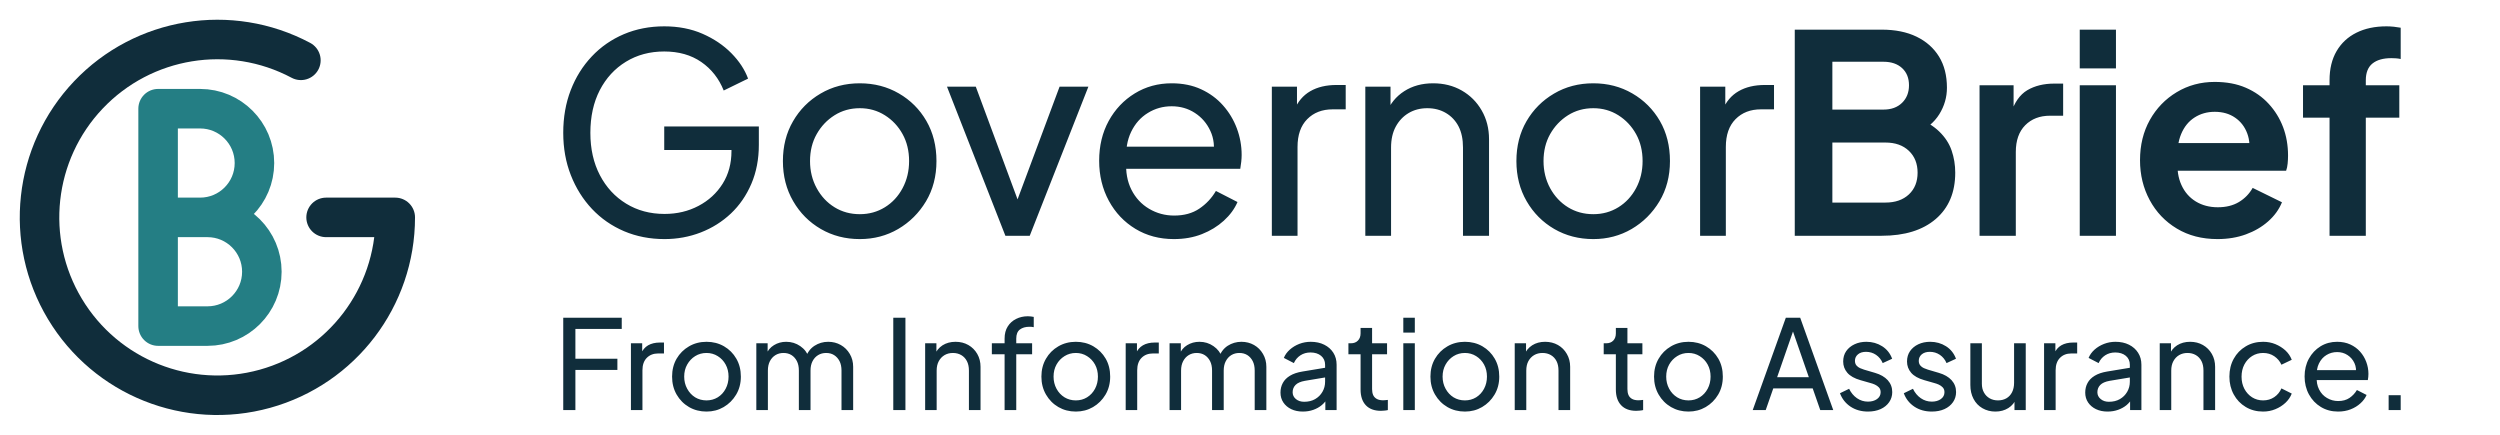
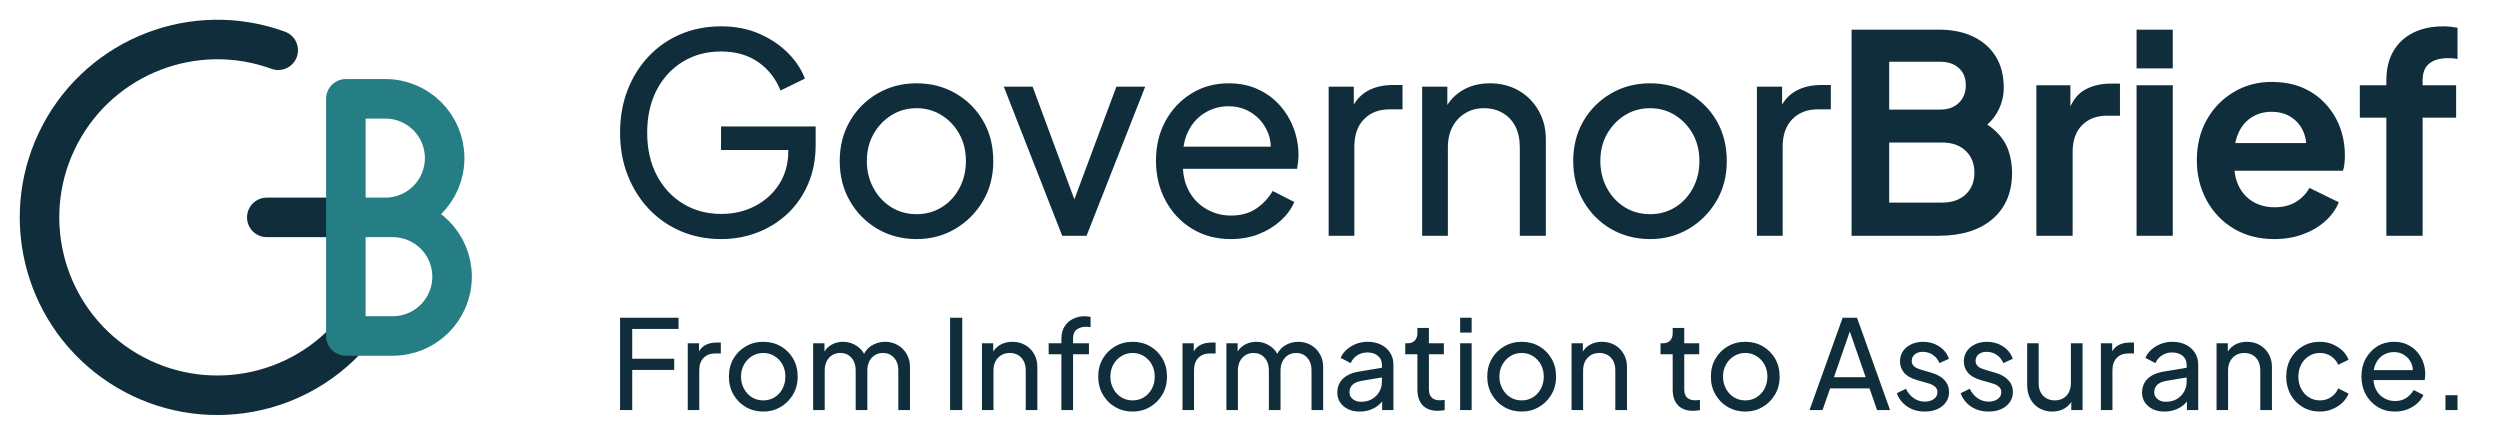
<svg xmlns="http://www.w3.org/2000/svg" role="img" aria-label="GovernorBrief. From Information to Assurance." width="506" height="88" viewBox="0 0 506 88">
  <g transform="translate(4 4)">
-     <g transform="translate(-10 -10)">
-       <path d="M66.90,18.21 A36,36 0 1 0 86,50 L72,50" stroke="#102d3b" fill="none" stroke-width="8" stroke-linecap="round" stroke-linejoin="round" />
-       <path d="M38,28 V72 M38,28 H46.5 a11,11 0 0 1 0,22 H38 M46.5,50.0 H48 a11,11 0 0 1 0,22 H38" stroke="#247e84" fill="none" stroke-width="8" stroke-linecap="round" stroke-linejoin="round" />
-     </g>
-     <path d="M130.5 44.39Q126.07 44.39 122.32 42.8Q118.57 41.2 115.82 38.29Q113.08 35.38 111.54 31.46Q110 27.54 110 22.89Q110 18.18 111.51 14.26Q113.02 10.34 115.77 7.43Q118.51 4.52 122.26 2.92Q126.02 1.33 130.44 1.33Q134.75 1.33 138.2 2.84Q141.64 4.35 144.02 6.76Q146.4 9.17 147.41 11.91L142.48 14.32Q141.02 10.68 137.94 8.55Q134.86 6.42 130.44 6.42Q126.07 6.42 122.68 8.5Q119.3 10.57 117.39 14.26Q115.49 17.96 115.49 22.89Q115.49 27.76 117.42 31.46Q119.35 35.15 122.74 37.22Q126.13 39.3 130.5 39.3Q134.3 39.3 137.38 37.67Q140.46 36.05 142.26 33.19Q144.05 30.34 144.05 26.58V24.01L146.57 26.36H130.44V21.6H149.59V25.3Q149.59 29.66 148.08 33.19Q146.57 36.72 143.94 39.21Q141.3 41.7 137.83 43.05Q134.36 44.39 130.5 44.39ZM170.03 44.39Q165.66 44.39 162.14 42.35Q158.61 40.3 156.54 36.72Q154.46 33.14 154.46 28.6Q154.46 24.06 156.51 20.54Q158.55 17.01 162.08 14.94Q165.61 12.86 170.03 12.86Q174.4 12.86 177.93 14.91Q181.46 16.95 183.5 20.48Q185.54 24.01 185.54 28.6Q185.54 33.19 183.42 36.75Q181.29 40.3 177.79 42.35Q174.29 44.39 170.03 44.39ZM170.03 39.35Q172.83 39.35 175.1 37.95Q177.37 36.55 178.68 34.09Q180 31.62 180 28.6Q180 25.52 178.68 23.14Q177.37 20.76 175.1 19.33Q172.83 17.9 170.03 17.9Q167.18 17.9 164.91 19.33Q162.64 20.76 161.3 23.14Q159.95 25.52 159.95 28.6Q159.95 31.62 161.3 34.09Q162.64 36.55 164.91 37.95Q167.18 39.35 170.03 39.35ZM199.49 43.72 187.67 13.54H193.5L202.96 39.07H200.94L210.46 13.54H216.29L204.42 43.72ZM233.59 44.39Q229.22 44.39 225.81 42.32Q222.39 40.25 220.43 36.64Q218.47 33.02 218.47 28.54Q218.47 24.01 220.4 20.48Q222.34 16.95 225.67 14.91Q229 12.86 233.14 12.86Q236.5 12.86 239.11 14.07Q241.71 15.27 243.53 17.32Q245.35 19.36 246.33 21.96Q247.31 24.57 247.31 27.37Q247.31 27.98 247.23 28.74Q247.14 29.5 247.03 30.17H222.28V25.69H244.01L241.54 27.7Q242.05 24.79 240.98 22.5Q239.92 20.2 237.85 18.86Q235.78 17.51 233.14 17.51Q230.51 17.51 228.33 18.86Q226.14 20.2 224.94 22.69Q223.74 25.18 223.96 28.6Q223.74 31.9 225 34.4Q226.26 36.89 228.58 38.26Q230.9 39.63 233.65 39.63Q236.67 39.63 238.74 38.23Q240.82 36.83 242.1 34.65L246.47 36.89Q245.58 38.96 243.7 40.67Q241.82 42.38 239.28 43.38Q236.73 44.39 233.59 44.39ZM253.42 43.72V13.54H258.51V19.08L257.95 18.3Q259.02 15.72 261.2 14.46Q263.38 13.2 266.52 13.2H268.37V18.13H265.74Q262.54 18.13 260.58 20.12Q258.62 22.1 258.62 25.74V43.72ZM272.34 43.72V13.54H277.44V19.42L276.6 18.91Q277.72 16.06 280.21 14.46Q282.7 12.86 286.06 12.86Q289.31 12.86 291.86 14.32Q294.41 15.78 295.89 18.35Q297.38 20.93 297.38 24.18V43.72H292.11V25.86Q292.11 23.34 291.22 21.6Q290.32 19.86 288.67 18.88Q287.02 17.9 284.89 17.9Q282.76 17.9 281.11 18.88Q279.46 19.86 278.5 21.63Q277.55 23.39 277.55 25.86V43.72ZM318.49 44.39Q314.12 44.39 310.59 42.35Q307.06 40.3 304.99 36.72Q302.92 33.14 302.92 28.6Q302.92 24.06 304.96 20.54Q307.01 17.01 310.54 14.94Q314.06 12.86 318.49 12.86Q322.86 12.86 326.38 14.91Q329.91 16.95 331.96 20.48Q334 24.01 334 28.6Q334 33.19 331.87 36.75Q329.74 40.3 326.24 42.35Q322.74 44.39 318.49 44.39ZM318.49 39.35Q321.29 39.35 323.56 37.95Q325.82 36.55 327.14 34.09Q328.46 31.62 328.46 28.6Q328.46 25.52 327.14 23.14Q325.82 20.76 323.56 19.33Q321.29 17.9 318.49 17.9Q315.63 17.9 313.36 19.33Q311.1 20.76 309.75 23.14Q308.41 25.52 308.41 28.6Q308.41 31.62 309.75 34.09Q311.1 36.55 313.36 37.95Q315.63 39.35 318.49 39.35ZM340.1 43.72V13.54H345.2V19.08L344.64 18.3Q345.7 15.72 347.89 14.46Q350.07 13.2 353.21 13.2H355.06V18.13H352.42Q349.23 18.13 347.27 20.12Q345.31 22.1 345.31 25.74V43.72ZM359.26 43.72V2H376.84Q380.98 2 383.92 3.43Q386.86 4.86 388.46 7.46Q390.06 10.06 390.06 13.76Q390.06 16.62 388.52 19.11Q386.98 21.6 383.62 23.22V19.7Q386.7 20.87 388.49 22.61Q390.28 24.34 391.01 26.47Q391.74 28.6 391.74 30.95Q391.74 36.94 387.79 40.33Q383.84 43.72 376.84 43.72ZM366.87 37H377.62Q380.59 37 382.36 35.35Q384.12 33.7 384.12 30.95Q384.12 28.21 382.36 26.53Q380.59 24.85 377.62 24.85H366.87ZM366.87 18.18H377.23Q379.58 18.18 380.98 16.81Q382.38 15.44 382.38 13.26Q382.38 11.07 380.98 9.78Q379.58 8.5 377.23 8.5H366.87ZM396.66 43.72V13.26H403.55V20.03L402.99 19.02Q404.06 15.61 406.32 14.26Q408.59 12.92 411.78 12.92H413.58V19.42H410.94Q407.81 19.42 405.9 21.35Q404 23.28 404 26.75V43.72ZM416.94 43.72V13.26H424.27V43.72ZM416.94 9.84V2H424.27V9.84ZM444.82 44.39Q440.12 44.39 436.59 42.26Q433.06 40.14 431.1 36.5Q429.14 32.86 429.14 28.43Q429.14 23.84 431.13 20.28Q433.12 16.73 436.56 14.66Q440.01 12.58 444.26 12.58Q447.85 12.58 450.56 13.76Q453.28 14.94 455.18 17.01Q457.09 19.08 458.1 21.74Q459.1 24.4 459.1 27.48Q459.1 28.26 459.02 29.1Q458.94 29.94 458.71 30.56H435.19V24.96H454.57L451.1 27.59Q451.6 25.02 450.84 23Q450.09 20.98 448.38 19.81Q446.67 18.63 444.26 18.63Q441.97 18.63 440.18 19.78Q438.38 20.93 437.46 23.14Q436.54 25.35 436.76 28.49Q436.54 31.29 437.52 33.44Q438.5 35.6 440.43 36.78Q442.36 37.95 444.88 37.95Q447.4 37.95 449.16 36.89Q450.93 35.82 451.94 34.03L457.87 36.94Q456.98 39.13 455.07 40.81Q453.17 42.49 450.56 43.44Q447.96 44.39 444.82 44.39ZM467.5 43.72V19.81H462.13V13.26H467.5V12.25Q467.5 8.78 468.93 6.34Q470.36 3.9 472.94 2.62Q475.51 1.33 479.04 1.33Q479.71 1.33 480.52 1.41Q481.34 1.5 481.9 1.61V7.94Q481.34 7.82 480.86 7.8Q480.38 7.77 479.99 7.77Q477.53 7.77 476.18 8.86Q474.84 9.95 474.84 12.25V13.26H481.62V19.81H474.84V43.72ZM110 79V60.31H121.84V62.57H112.46V68.61H120.96V70.87H112.46V79ZM123.7 79V65.48H125.98V67.96L125.73 67.61Q126.21 66.46 127.18 65.89Q128.16 65.33 129.57 65.33H130.39V67.54H129.22Q127.79 67.54 126.91 68.43Q126.03 69.32 126.03 70.95V79ZM139 79.3Q137.04 79.3 135.46 78.39Q133.88 77.47 132.95 75.86Q132.03 74.26 132.03 72.23Q132.03 70.19 132.94 68.61Q133.86 67.03 135.44 66.11Q137.02 65.18 139 65.18Q140.96 65.18 142.54 66.09Q144.12 67.01 145.03 68.59Q145.95 70.17 145.95 72.23Q145.95 74.28 144.99 75.88Q144.04 77.47 142.47 78.39Q140.91 79.3 139 79.3ZM139 77.04Q140.25 77.04 141.27 76.42Q142.29 75.79 142.87 74.69Q143.46 73.58 143.46 72.23Q143.46 70.85 142.87 69.78Q142.29 68.71 141.27 68.08Q140.25 67.44 139 67.44Q137.72 67.44 136.7 68.08Q135.69 68.71 135.09 69.78Q134.48 70.85 134.48 72.23Q134.48 73.58 135.09 74.69Q135.69 75.79 136.7 76.42Q137.72 77.04 139 77.04ZM149.08 79V65.48H151.37V68.24L151.04 67.81Q151.54 66.53 152.65 65.86Q153.75 65.18 155.13 65.18Q156.71 65.18 157.98 66.06Q159.24 66.93 159.72 68.36L159.07 68.39Q159.59 66.81 160.85 65.99Q162.1 65.18 163.63 65.18Q165.04 65.18 166.18 65.83Q167.32 66.48 168 67.64Q168.68 68.79 168.68 70.25V79H166.32V71Q166.32 69.87 165.92 69.09Q165.51 68.31 164.82 67.87Q164.14 67.44 163.21 67.44Q162.3 67.44 161.59 67.87Q160.87 68.31 160.46 69.1Q160.05 69.89 160.05 71V79H157.69V71Q157.69 69.87 157.29 69.09Q156.89 68.31 156.2 67.87Q155.51 67.44 154.58 67.44Q153.67 67.44 152.96 67.87Q152.24 68.31 151.83 69.1Q151.42 69.89 151.42 71V79ZM176.8 79V60.31H179.26V79ZM183.25 79V65.48H185.53V68.11L185.16 67.89Q185.66 66.61 186.77 65.89Q187.89 65.18 189.4 65.18Q190.85 65.18 191.99 65.83Q193.13 66.48 193.8 67.64Q194.46 68.79 194.46 70.25V79H192.11V71Q192.11 69.87 191.7 69.09Q191.3 68.31 190.56 67.87Q189.82 67.44 188.87 67.44Q187.92 67.44 187.18 67.87Q186.44 68.31 186.01 69.1Q185.58 69.89 185.58 71V79ZM199.33 79V67.71H196.75V65.48H199.33V64.53Q199.33 63.07 199.97 62.07Q200.61 61.06 201.68 60.54Q202.74 60.01 204.05 60.01Q204.32 60.01 204.66 60.05Q205 60.09 205.23 60.14V62.22Q205.02 62.17 204.75 62.15Q204.47 62.14 204.32 62.14Q203.17 62.14 202.43 62.69Q201.69 63.25 201.69 64.53V65.48H204.9V67.71H201.69V79ZM213.75 79.3Q211.8 79.3 210.22 78.39Q208.64 77.47 207.71 75.86Q206.78 74.26 206.78 72.23Q206.78 70.19 207.7 68.61Q208.61 67.03 210.19 66.11Q211.77 65.18 213.75 65.18Q215.71 65.18 217.29 66.09Q218.87 67.01 219.79 68.59Q220.7 70.17 220.7 72.23Q220.7 74.28 219.75 75.88Q218.8 77.47 217.23 78.39Q215.66 79.3 213.75 79.3ZM213.75 77.04Q215.01 77.04 216.02 76.42Q217.04 75.79 217.63 74.69Q218.22 73.58 218.22 72.23Q218.22 70.85 217.63 69.78Q217.04 68.71 216.02 68.08Q215.01 67.44 213.75 67.44Q212.48 67.44 211.46 68.08Q210.44 68.71 209.84 69.78Q209.24 70.85 209.24 72.23Q209.24 73.58 209.84 74.69Q210.44 75.79 211.46 76.42Q212.48 77.04 213.75 77.04ZM223.84 79V65.48H226.12V67.96L225.87 67.61Q226.35 66.46 227.33 65.89Q228.3 65.33 229.71 65.33H230.54V67.54H229.36Q227.93 67.54 227.05 68.43Q226.17 69.32 226.17 70.95V79ZM232.72 79V65.48H235V68.24L234.68 67.81Q235.18 66.53 236.28 65.86Q237.39 65.18 238.77 65.18Q240.35 65.18 241.61 66.06Q242.88 66.93 243.36 68.36L242.7 68.39Q243.23 66.81 244.48 65.99Q245.74 65.18 247.27 65.18Q248.67 65.18 249.82 65.83Q250.96 66.48 251.63 67.64Q252.31 68.79 252.31 70.25V79H249.95V71Q249.95 69.87 249.55 69.09Q249.15 68.31 248.46 67.87Q247.77 67.44 246.84 67.44Q245.94 67.44 245.22 67.87Q244.51 68.31 244.1 69.1Q243.68 69.89 243.68 71V79H241.32V71Q241.32 69.87 240.92 69.09Q240.52 68.31 239.83 67.87Q239.14 67.44 238.21 67.44Q237.31 67.44 236.6 67.87Q235.88 68.31 235.47 69.1Q235.05 69.89 235.05 71V79ZM259.69 79.3Q258.36 79.3 257.34 78.81Q256.33 78.32 255.75 77.46Q255.17 76.59 255.17 75.46Q255.17 74.38 255.64 73.52Q256.1 72.65 257.09 72.05Q258.08 71.45 259.59 71.2L264.6 70.37V72.33L260.11 73.08Q258.81 73.31 258.22 73.91Q257.63 74.51 257.63 75.39Q257.63 76.22 258.29 76.77Q258.96 77.32 259.96 77.32Q261.24 77.32 262.18 76.78Q263.12 76.24 263.66 75.31Q264.2 74.38 264.2 73.26V69.82Q264.2 68.71 263.39 68.02Q262.57 67.34 261.24 67.34Q260.09 67.34 259.2 67.92Q258.31 68.51 257.88 69.49L255.85 68.44Q256.22 67.51 257.05 66.77Q257.88 66.03 258.98 65.6Q260.09 65.18 261.29 65.18Q262.85 65.18 264.03 65.77Q265.21 66.36 265.87 67.4Q266.53 68.44 266.53 69.82V79H264.25V76.44L264.68 76.59Q264.25 77.39 263.52 78Q262.8 78.6 261.82 78.95Q260.84 79.3 259.69 79.3ZM275.49 79.15Q273.51 79.15 272.44 78.02Q271.38 76.89 271.38 74.84V67.71H268.92V65.48H269.42Q270.32 65.48 270.85 64.93Q271.38 64.38 271.38 63.47V62.37H273.71V65.48H276.74V67.71H273.71V74.76Q273.71 75.44 273.92 75.94Q274.14 76.44 274.64 76.73Q275.14 77.02 275.97 77.02Q276.14 77.02 276.41 76.99Q276.67 76.97 276.9 76.94V79Q276.57 79.08 276.17 79.11Q275.77 79.15 275.49 79.15ZM280.03 79V65.48H282.36V79ZM280.03 63.32V60.31H282.36V63.32ZM292.5 79.3Q290.54 79.3 288.96 78.39Q287.38 77.47 286.45 75.86Q285.52 74.26 285.52 72.23Q285.52 70.19 286.44 68.61Q287.36 67.03 288.94 66.11Q290.52 65.18 292.5 65.18Q294.46 65.18 296.04 66.09Q297.62 67.01 298.53 68.59Q299.45 70.17 299.45 72.23Q299.45 74.28 298.49 75.88Q297.54 77.47 295.97 78.39Q294.41 79.3 292.5 79.3ZM292.5 77.04Q293.75 77.04 294.77 76.42Q295.78 75.79 296.37 74.69Q296.96 73.58 296.96 72.23Q296.96 70.85 296.37 69.78Q295.78 68.71 294.77 68.08Q293.75 67.44 292.5 67.44Q291.22 67.44 290.2 68.08Q289.19 68.71 288.59 69.78Q287.98 70.85 287.98 72.23Q287.98 73.58 288.59 74.69Q289.19 75.79 290.2 76.42Q291.22 77.04 292.5 77.04ZM302.58 79V65.48H304.87V68.11L304.49 67.89Q304.99 66.61 306.11 65.89Q307.22 65.18 308.73 65.18Q310.18 65.18 311.33 65.83Q312.47 66.48 313.13 67.64Q313.8 68.79 313.8 70.25V79H311.44V71Q311.44 69.87 311.04 69.09Q310.64 68.31 309.9 67.87Q309.16 67.44 308.2 67.44Q307.25 67.44 306.51 67.87Q305.77 68.31 305.34 69.1Q304.92 69.89 304.92 71V79ZM327.17 79.15Q325.19 79.15 324.12 78.02Q323.05 76.89 323.05 74.84V67.71H320.59V65.48H321.1Q322 65.48 322.53 64.93Q323.05 64.38 323.05 63.47V62.37H325.39V65.48H328.42V67.71H325.39V74.76Q325.39 75.44 325.6 75.94Q325.81 76.44 326.31 76.73Q326.82 77.02 327.64 77.02Q327.82 77.02 328.08 76.99Q328.35 76.97 328.57 76.94V79Q328.25 79.08 327.84 79.11Q327.44 79.15 327.17 79.15ZM337.75 79.3Q335.8 79.3 334.22 78.39Q332.64 77.47 331.71 75.86Q330.78 74.26 330.78 72.23Q330.78 70.19 331.7 68.61Q332.61 67.03 334.19 66.11Q335.77 65.18 337.75 65.18Q339.71 65.18 341.29 66.09Q342.87 67.01 343.79 68.59Q344.7 70.17 344.7 72.23Q344.7 74.28 343.75 75.88Q342.8 77.47 341.23 78.39Q339.66 79.3 337.75 79.3ZM337.75 77.04Q339.01 77.04 340.02 76.42Q341.04 75.79 341.63 74.69Q342.22 73.58 342.22 72.23Q342.22 70.85 341.63 69.78Q341.04 68.71 340.02 68.08Q339.01 67.44 337.75 67.44Q336.47 67.44 335.46 68.08Q334.44 68.71 333.84 69.78Q333.24 70.85 333.24 72.23Q333.24 73.58 333.84 74.69Q334.44 75.79 335.46 76.42Q336.47 77.04 337.75 77.04ZM350.75 79 357.45 60.31H360.36L367.05 79H364.42L362.89 74.61H354.91L353.38 79ZM355.69 72.35H362.11L358.55 62.09H359.25ZM374.08 79.3Q372.05 79.3 370.54 78.3Q369.04 77.29 368.41 75.59L370.26 74.69Q370.84 75.89 371.84 76.59Q372.85 77.29 374.08 77.29Q375.18 77.29 375.91 76.77Q376.64 76.24 376.64 75.39Q376.64 74.79 376.3 74.42Q375.96 74.06 375.48 73.84Q375.01 73.63 374.6 73.53L372.57 72.95Q370.74 72.43 369.9 71.45Q369.06 70.47 369.06 69.17Q369.06 67.96 369.67 67.07Q370.29 66.18 371.36 65.68Q372.42 65.18 373.75 65.18Q375.53 65.18 376.95 66.08Q378.37 66.98 378.97 68.61L377.06 69.49Q376.61 68.44 375.71 67.82Q374.81 67.21 373.68 67.21Q372.65 67.21 372.05 67.72Q371.44 68.24 371.44 69.02Q371.44 69.59 371.74 69.96Q372.05 70.32 372.47 70.51Q372.9 70.7 373.3 70.82L375.51 71.47Q377.16 71.95 378.08 72.95Q378.99 73.96 378.99 75.36Q378.99 76.49 378.37 77.39Q377.74 78.3 376.64 78.8Q375.53 79.3 374.08 79.3ZM387 79.3Q384.96 79.3 383.46 78.3Q381.95 77.29 381.33 75.59L383.18 74.69Q383.76 75.89 384.76 76.59Q385.77 77.29 387 77.29Q388.1 77.29 388.83 76.77Q389.56 76.24 389.56 75.39Q389.56 74.79 389.22 74.42Q388.88 74.06 388.4 73.84Q387.92 73.63 387.52 73.53L385.49 72.95Q383.66 72.43 382.82 71.45Q381.98 70.47 381.98 69.17Q381.98 67.96 382.59 67.07Q383.21 66.18 384.27 65.68Q385.34 65.18 386.67 65.18Q388.45 65.18 389.87 66.08Q391.29 66.98 391.89 68.61L389.98 69.49Q389.53 68.44 388.63 67.82Q387.72 67.21 386.6 67.21Q385.57 67.21 384.96 67.72Q384.36 68.24 384.36 69.02Q384.36 69.59 384.66 69.96Q384.96 70.32 385.39 70.51Q385.82 70.7 386.22 70.82L388.43 71.47Q390.08 71.95 391 72.95Q391.91 73.96 391.91 75.36Q391.91 76.49 391.29 77.39Q390.66 78.3 389.56 78.8Q388.45 79.3 387 79.3ZM399.87 79.3Q398.41 79.3 397.24 78.62Q396.08 77.95 395.44 76.73Q394.8 75.51 394.8 73.93V65.48H397.13V73.68Q397.13 74.69 397.55 75.44Q397.96 76.19 398.7 76.62Q399.44 77.04 400.39 77.04Q401.35 77.04 402.09 76.62Q402.83 76.19 403.24 75.39Q403.65 74.58 403.65 73.48V65.48H406.01V79H403.73V76.37L404.11 76.59Q403.63 77.87 402.49 78.59Q401.35 79.3 399.87 79.3ZM409.72 79V65.48H412.01V67.96L411.76 67.61Q412.23 66.46 413.21 65.89Q414.19 65.33 415.59 65.33H416.42V67.54H415.24Q413.81 67.54 412.94 68.43Q412.06 69.32 412.06 70.95V79ZM422.57 79.3Q421.24 79.3 420.22 78.81Q419.21 78.32 418.63 77.46Q418.05 76.59 418.05 75.46Q418.05 74.38 418.52 73.52Q418.98 72.65 419.97 72.05Q420.96 71.45 422.47 71.2L427.49 70.37V72.33L422.99 73.08Q421.69 73.31 421.1 73.91Q420.51 74.51 420.51 75.39Q420.51 76.22 421.18 76.77Q421.84 77.32 422.84 77.32Q424.12 77.32 425.06 76.78Q426 76.24 426.54 75.31Q427.08 74.38 427.08 73.26V69.82Q427.08 68.71 426.27 68.02Q425.45 67.34 424.12 67.34Q422.97 67.34 422.08 67.92Q421.19 68.51 420.76 69.49L418.73 68.44Q419.11 67.51 419.93 66.77Q420.76 66.03 421.87 65.6Q422.97 65.18 424.17 65.18Q425.73 65.18 426.91 65.77Q428.09 66.36 428.75 67.4Q429.42 68.44 429.42 69.82V79H427.13V76.44L427.56 76.59Q427.13 77.39 426.41 78Q425.68 78.6 424.7 78.95Q423.72 79.3 422.57 79.3ZM433.13 79V65.48H435.41V68.11L435.04 67.89Q435.54 66.61 436.65 65.89Q437.77 65.18 439.28 65.18Q440.73 65.18 441.87 65.83Q443.01 66.48 443.68 67.64Q444.34 68.79 444.34 70.25V79H441.98V71Q441.98 69.87 441.58 69.09Q441.18 68.31 440.44 67.87Q439.7 67.44 438.75 67.44Q437.8 67.44 437.06 67.87Q436.32 68.31 435.89 69.1Q435.46 69.89 435.46 71V79ZM454.05 79.3Q452.07 79.3 450.53 78.37Q448.98 77.44 448.11 75.84Q447.23 74.23 447.23 72.23Q447.23 70.19 448.11 68.61Q448.98 67.03 450.53 66.11Q452.07 65.18 454.05 65.18Q455.38 65.18 456.53 65.65Q457.69 66.13 458.57 66.93Q459.44 67.74 459.85 68.82L457.76 69.82Q457.29 68.77 456.31 68.1Q455.33 67.44 454.05 67.44Q452.82 67.44 451.83 68.06Q450.84 68.69 450.26 69.77Q449.69 70.85 449.69 72.25Q449.69 73.61 450.26 74.7Q450.84 75.79 451.83 76.42Q452.82 77.04 454.05 77.04Q455.33 77.04 456.31 76.38Q457.29 75.71 457.76 74.61L459.85 75.66Q459.44 76.72 458.57 77.53Q457.69 78.35 456.53 78.82Q455.38 79.3 454.05 79.3ZM469.23 79.3Q467.27 79.3 465.74 78.37Q464.21 77.44 463.33 75.83Q462.45 74.21 462.45 72.2Q462.45 70.17 463.32 68.59Q464.19 67.01 465.68 66.09Q467.17 65.18 469.03 65.18Q470.53 65.18 471.7 65.72Q472.87 66.26 473.68 67.17Q474.5 68.09 474.93 69.25Q475.37 70.42 475.37 71.67Q475.37 71.95 475.34 72.29Q475.3 72.63 475.25 72.93H464.16V70.92H473.89L472.79 71.83Q473.02 70.52 472.54 69.49Q472.06 68.46 471.13 67.86Q470.21 67.26 469.03 67.26Q467.85 67.26 466.87 67.86Q465.89 68.46 465.35 69.58Q464.81 70.7 464.91 72.23Q464.81 73.71 465.38 74.82Q465.94 75.94 466.98 76.55Q468.02 77.17 469.25 77.17Q470.61 77.17 471.54 76.54Q472.46 75.91 473.04 74.94L475 75.94Q474.6 76.87 473.76 77.63Q472.92 78.4 471.77 78.85Q470.63 79.3 469.23 79.3ZM479.46 79V75.99H481.9V79Z" fill="#102d3b" />
+     <path d="M52.31,6.17 A36,36 0 1 0 66,64.90 M66,40 H50" stroke="#102d3b" fill="none" stroke-width="8" stroke-linecap="round" stroke-linejoin="round" />
+     <path d="M66,16 V64 M66,16 H74 a12,12 0 0 1 0,24 H66 M74,40 H75.5 a12,12 0 0 1 0,24 H66" stroke="#247e84" fill="none" stroke-width="8" stroke-linecap="round" stroke-linejoin="round" />
+     <path d="M142 44.39Q137.57 44.39 133.82 42.8Q130.07 41.2 127.32 38.29Q124.58 35.38 123.04 31.46Q121.5 27.54 121.5 22.89Q121.5 18.18 123.01 14.26Q124.52 10.34 127.27 7.43Q130.01 4.52 133.76 2.92Q137.52 1.33 141.94 1.33Q146.25 1.33 149.7 2.84Q153.14 4.35 155.52 6.76Q157.9 9.17 158.91 11.91L153.98 14.32Q152.52 10.68 149.44 8.55Q146.36 6.42 141.94 6.42Q137.57 6.42 134.18 8.5Q130.8 10.57 128.89 14.26Q126.99 17.96 126.99 22.89Q126.99 27.76 128.92 31.46Q130.85 35.15 134.24 37.22Q137.63 39.3 142 39.3Q145.8 39.3 148.88 37.67Q151.96 36.05 153.76 33.19Q155.55 30.34 155.55 26.58V24.01L158.07 26.36H141.94V21.6H161.09V25.3Q161.09 29.66 159.58 33.19Q158.07 36.72 155.44 39.21Q152.8 41.7 149.33 43.05Q145.86 44.39 142 44.39ZM181.53 44.39Q177.16 44.39 173.64 42.35Q170.11 40.3 168.04 36.72Q165.96 33.14 165.96 28.6Q165.96 24.06 168.01 20.54Q170.05 17.01 173.58 14.94Q177.11 12.86 181.53 12.86Q185.9 12.86 189.43 14.91Q192.96 16.95 195 20.48Q197.04 24.01 197.04 28.6Q197.04 33.19 194.92 36.75Q192.79 40.3 189.29 42.35Q185.79 44.39 181.53 44.39ZM181.53 39.35Q184.33 39.35 186.6 37.95Q188.87 36.55 190.18 34.09Q191.5 31.62 191.5 28.6Q191.5 25.52 190.18 23.14Q188.87 20.76 186.6 19.33Q184.33 17.9 181.53 17.9Q178.68 17.9 176.41 19.33Q174.14 20.76 172.8 23.14Q171.45 25.52 171.45 28.6Q171.45 31.62 172.8 34.09Q174.14 36.55 176.41 37.95Q178.68 39.35 181.53 39.35ZM210.99 43.72 199.17 13.54H205L214.46 39.07H212.44L221.96 13.54H227.79L215.92 43.72ZM245.09 44.39Q240.72 44.39 237.31 42.32Q233.89 40.25 231.93 36.64Q229.97 33.02 229.97 28.54Q229.97 24.01 231.9 20.48Q233.84 16.95 237.17 14.91Q240.5 12.86 244.64 12.86Q248 12.86 250.61 14.07Q253.21 15.27 255.03 17.32Q256.85 19.36 257.83 21.96Q258.81 24.57 258.81 27.37Q258.81 27.98 258.73 28.74Q258.64 29.5 258.53 30.17H233.78V25.69H255.51L253.04 27.7Q253.55 24.79 252.48 22.5Q251.42 20.2 249.35 18.86Q247.28 17.51 244.64 17.51Q242.01 17.51 239.83 18.86Q237.64 20.2 236.44 22.69Q235.24 25.18 235.46 28.6Q235.24 31.9 236.5 34.4Q237.76 36.89 240.08 38.26Q242.4 39.63 245.15 39.63Q248.17 39.63 250.24 38.23Q252.32 36.83 253.6 34.65L257.97 36.89Q257.08 38.96 255.2 40.67Q253.32 42.38 250.78 43.38Q248.23 44.39 245.09 44.39ZM264.92 43.72V13.54H270.01V19.08L269.45 18.3Q270.52 15.72 272.7 14.46Q274.88 13.2 278.02 13.2H279.87V18.13H277.24Q274.04 18.13 272.08 20.12Q270.12 22.1 270.12 25.74V43.72ZM283.84 43.72V13.54H288.94V19.42L288.1 18.91Q289.22 16.06 291.71 14.46Q294.2 12.86 297.56 12.86Q300.81 12.86 303.36 14.32Q305.91 15.78 307.39 18.35Q308.88 20.93 308.88 24.18V43.72H303.61V25.86Q303.61 23.34 302.72 21.6Q301.82 19.86 300.17 18.88Q298.52 17.9 296.39 17.9Q294.26 17.9 292.61 18.88Q290.96 19.86 290 21.63Q289.05 23.39 289.05 25.86V43.72ZM329.99 44.39Q325.62 44.39 322.09 42.35Q318.56 40.3 316.49 36.72Q314.42 33.14 314.42 28.6Q314.42 24.06 316.46 20.54Q318.51 17.01 322.04 14.94Q325.56 12.86 329.99 12.86Q334.36 12.86 337.88 14.91Q341.41 16.95 343.46 20.48Q345.5 24.01 345.5 28.6Q345.5 33.19 343.37 36.75Q341.24 40.3 337.74 42.35Q334.24 44.39 329.99 44.39ZM329.99 39.35Q332.79 39.35 335.06 37.95Q337.32 36.55 338.64 34.09Q339.96 31.62 339.96 28.6Q339.96 25.52 338.64 23.14Q337.32 20.76 335.06 19.33Q332.79 17.9 329.99 17.9Q327.13 17.9 324.86 19.33Q322.6 20.76 321.25 23.14Q319.91 25.52 319.91 28.6Q319.91 31.62 321.25 34.09Q322.6 36.55 324.86 37.95Q327.13 39.35 329.99 39.35ZM351.6 43.72V13.54H356.7V19.08L356.14 18.3Q357.2 15.72 359.39 14.46Q361.57 13.2 364.71 13.2H366.56V18.13H363.92Q360.73 18.13 358.77 20.12Q356.81 22.1 356.81 25.74V43.72ZM370.76 43.72V2H388.34Q392.48 2 395.42 3.43Q398.36 4.86 399.96 7.46Q401.56 10.06 401.56 13.76Q401.56 16.62 400.02 19.11Q398.48 21.6 395.12 23.22V19.7Q398.2 20.87 399.99 22.61Q401.78 24.34 402.51 26.47Q403.24 28.6 403.24 30.95Q403.24 36.94 399.29 40.33Q395.34 43.72 388.34 43.72ZM378.37 37H389.12Q392.09 37 393.86 35.35Q395.62 33.7 395.62 30.95Q395.62 28.21 393.86 26.53Q392.09 24.85 389.12 24.85H378.37ZM378.37 18.18H388.73Q391.08 18.18 392.48 16.81Q393.88 15.44 393.88 13.26Q393.88 11.07 392.48 9.78Q391.08 8.5 388.73 8.5H378.37ZM408.16 43.72V13.26H415.05V20.03L414.49 19.02Q415.56 15.61 417.82 14.26Q420.09 12.92 423.28 12.92H425.08V19.42H422.44Q419.31 19.42 417.4 21.35Q415.5 23.28 415.5 26.75V43.72ZM428.44 43.72V13.26H435.77V43.72ZM428.44 9.84V2H435.77V9.84ZM456.32 44.39Q451.62 44.39 448.09 42.26Q444.56 40.14 442.6 36.5Q440.64 32.86 440.64 28.43Q440.64 23.84 442.63 20.28Q444.62 16.73 448.06 14.66Q451.51 12.58 455.76 12.58Q459.35 12.58 462.06 13.76Q464.78 14.94 466.68 17.01Q468.59 19.08 469.6 21.74Q470.6 24.4 470.6 27.48Q470.6 28.26 470.52 29.1Q470.44 29.94 470.21 30.56H446.69V24.96H466.07L462.6 27.59Q463.1 25.02 462.34 23Q461.59 20.98 459.88 19.81Q458.17 18.63 455.76 18.63Q453.47 18.63 451.68 19.78Q449.88 20.93 448.96 23.14Q448.04 25.35 448.26 28.49Q448.04 31.29 449.02 33.44Q450 35.6 451.93 36.78Q453.86 37.95 456.38 37.95Q458.9 37.95 460.66 36.89Q462.43 35.82 463.44 34.03L469.37 36.94Q468.48 39.13 466.57 40.81Q464.67 42.49 462.06 43.44Q459.46 44.39 456.32 44.39ZM479 43.72V19.81H473.63V13.26H479V12.25Q479 8.78 480.43 6.34Q481.86 3.9 484.44 2.62Q487.01 1.33 490.54 1.33Q491.21 1.33 492.02 1.41Q492.84 1.5 493.4 1.61V7.94Q492.84 7.82 492.36 7.8Q491.88 7.77 491.49 7.77Q489.03 7.77 487.68 8.86Q486.34 9.95 486.34 12.25V13.26H493.12V19.81H486.34V43.72ZM121.5 79V60.31H133.34V62.57H123.96V68.61H132.46V70.87H123.96V79ZM135.2 79V65.48H137.48V67.96L137.23 67.61Q137.71 66.46 138.68 65.89Q139.66 65.33 141.07 65.33H141.89V67.54H140.72Q139.29 67.54 138.41 68.43Q137.53 69.32 137.53 70.95V79ZM150.5 79.3Q148.54 79.3 146.96 78.39Q145.38 77.47 144.45 75.86Q143.53 74.26 143.53 72.23Q143.53 70.19 144.44 68.61Q145.36 67.03 146.94 66.11Q148.52 65.18 150.5 65.18Q152.46 65.18 154.04 66.09Q155.62 67.01 156.53 68.59Q157.45 70.17 157.45 72.23Q157.45 74.28 156.49 75.88Q155.54 77.47 153.97 78.39Q152.41 79.3 150.5 79.3ZM150.5 77.04Q151.75 77.04 152.77 76.42Q153.79 75.79 154.37 74.69Q154.96 73.58 154.96 72.23Q154.96 70.85 154.37 69.78Q153.79 68.71 152.77 68.08Q151.75 67.44 150.5 67.44Q149.22 67.44 148.2 68.08Q147.19 68.71 146.59 69.78Q145.98 70.85 145.98 72.23Q145.98 73.58 146.59 74.69Q147.19 75.79 148.2 76.42Q149.22 77.04 150.5 77.04ZM160.58 79V65.48H162.87V68.24L162.54 67.81Q163.04 66.53 164.15 65.86Q165.25 65.18 166.63 65.18Q168.21 65.18 169.48 66.06Q170.74 66.93 171.22 68.36L170.57 68.39Q171.09 66.81 172.35 65.99Q173.6 65.18 175.13 65.18Q176.54 65.18 177.68 65.83Q178.82 66.48 179.5 67.64Q180.18 68.79 180.18 70.25V79H177.82V71Q177.82 69.87 177.42 69.09Q177.01 68.31 176.32 67.87Q175.64 67.44 174.71 67.44Q173.8 67.44 173.09 67.87Q172.37 68.31 171.96 69.1Q171.55 69.89 171.55 71V79H169.19V71Q169.19 69.87 168.79 69.09Q168.39 68.31 167.7 67.87Q167.01 67.44 166.08 67.44Q165.17 67.44 164.46 67.87Q163.74 68.31 163.33 69.1Q162.92 69.89 162.92 71V79ZM188.3 79V60.31H190.76V79ZM194.75 79V65.48H197.03V68.11L196.66 67.89Q197.16 66.61 198.27 65.89Q199.39 65.18 200.9 65.18Q202.35 65.18 203.49 65.83Q204.63 66.48 205.3 67.64Q205.96 68.79 205.96 70.25V79H203.61V71Q203.61 69.87 203.2 69.09Q202.8 68.31 202.06 67.87Q201.32 67.44 200.37 67.44Q199.42 67.44 198.68 67.87Q197.94 68.31 197.51 69.1Q197.08 69.89 197.08 71V79ZM210.83 79V67.71H208.25V65.48H210.83V64.53Q210.83 63.07 211.47 62.07Q212.11 61.06 213.18 60.54Q214.24 60.01 215.55 60.01Q215.82 60.01 216.16 60.05Q216.5 60.09 216.73 60.14V62.22Q216.52 62.17 216.25 62.15Q215.97 62.14 215.82 62.14Q214.67 62.14 213.93 62.69Q213.19 63.25 213.19 64.53V65.48H216.4V67.71H213.19V79ZM225.25 79.3Q223.3 79.3 221.72 78.39Q220.14 77.47 219.21 75.86Q218.28 74.26 218.28 72.23Q218.28 70.19 219.2 68.61Q220.11 67.03 221.69 66.11Q223.27 65.18 225.25 65.18Q227.21 65.18 228.79 66.09Q230.37 67.01 231.29 68.59Q232.2 70.17 232.2 72.23Q232.2 74.28 231.25 75.88Q230.3 77.47 228.73 78.39Q227.16 79.3 225.25 79.3ZM225.25 77.04Q226.51 77.04 227.52 76.42Q228.54 75.79 229.13 74.69Q229.72 73.58 229.72 72.23Q229.72 70.85 229.13 69.78Q228.54 68.71 227.52 68.08Q226.51 67.44 225.25 67.44Q223.98 67.44 222.96 68.08Q221.94 68.71 221.34 69.78Q220.74 70.85 220.74 72.23Q220.74 73.58 221.34 74.69Q221.94 75.79 222.96 76.42Q223.98 77.04 225.25 77.04ZM235.34 79V65.48H237.62V67.96L237.37 67.61Q237.85 66.46 238.83 65.89Q239.8 65.33 241.21 65.33H242.04V67.54H240.86Q239.43 67.54 238.55 68.43Q237.67 69.32 237.67 70.95V79ZM244.22 79V65.48H246.5V68.24L246.18 67.81Q246.68 66.53 247.78 65.86Q248.89 65.18 250.27 65.18Q251.85 65.18 253.11 66.06Q254.38 66.93 254.86 68.36L254.2 68.39Q254.73 66.81 255.98 65.99Q257.24 65.18 258.77 65.18Q260.17 65.18 261.32 65.83Q262.46 66.48 263.13 67.64Q263.81 68.79 263.81 70.25V79H261.45V71Q261.45 69.87 261.05 69.09Q260.65 68.31 259.96 67.87Q259.27 67.44 258.34 67.44Q257.44 67.44 256.72 67.87Q256.01 68.31 255.6 69.1Q255.18 69.89 255.18 71V79H252.82V71Q252.82 69.87 252.42 69.09Q252.02 68.31 251.33 67.87Q250.64 67.44 249.71 67.44Q248.81 67.44 248.1 67.87Q247.38 68.31 246.97 69.1Q246.55 69.89 246.55 71V79ZM271.19 79.3Q269.86 79.3 268.84 78.81Q267.83 78.32 267.25 77.46Q266.67 76.59 266.67 75.46Q266.67 74.38 267.14 73.52Q267.6 72.65 268.59 72.05Q269.58 71.45 271.09 71.2L276.1 70.37V72.33L271.61 73.08Q270.31 73.31 269.72 73.91Q269.13 74.51 269.13 75.39Q269.13 76.22 269.79 76.77Q270.46 77.32 271.46 77.32Q272.74 77.32 273.68 76.78Q274.62 76.24 275.16 75.31Q275.7 74.38 275.7 73.26V69.82Q275.7 68.71 274.89 68.02Q274.07 67.34 272.74 67.34Q271.59 67.34 270.7 67.92Q269.81 68.51 269.38 69.49L267.35 68.44Q267.72 67.51 268.55 66.77Q269.38 66.03 270.48 65.6Q271.59 65.18 272.79 65.18Q274.35 65.18 275.53 65.77Q276.71 66.36 277.37 67.4Q278.03 68.44 278.03 69.82V79H275.75V76.44L276.18 76.59Q275.75 77.39 275.02 78Q274.3 78.6 273.32 78.95Q272.34 79.3 271.19 79.3ZM286.99 79.15Q285.01 79.15 283.94 78.02Q282.88 76.89 282.88 74.84V67.71H280.42V65.48H280.92Q281.82 65.48 282.35 64.93Q282.88 64.38 282.88 63.47V62.37H285.21V65.48H288.24V67.71H285.21V74.76Q285.21 75.44 285.42 75.94Q285.64 76.44 286.14 76.73Q286.64 77.02 287.47 77.02Q287.64 77.02 287.91 76.99Q288.17 76.97 288.4 76.94V79Q288.07 79.08 287.67 79.11Q287.27 79.15 286.99 79.15ZM291.53 79V65.48H293.86V79ZM291.53 63.32V60.31H293.86V63.32ZM304 79.3Q302.04 79.3 300.46 78.39Q298.88 77.47 297.95 75.86Q297.02 74.26 297.02 72.23Q297.02 70.19 297.94 68.61Q298.86 67.03 300.44 66.11Q302.02 65.18 304 65.18Q305.96 65.18 307.54 66.09Q309.12 67.01 310.03 68.59Q310.95 70.17 310.95 72.23Q310.95 74.28 309.99 75.88Q309.04 77.47 307.47 78.39Q305.91 79.3 304 79.3ZM304 77.04Q305.25 77.04 306.27 76.42Q307.28 75.79 307.87 74.69Q308.46 73.58 308.46 72.23Q308.46 70.85 307.87 69.78Q307.28 68.71 306.27 68.08Q305.25 67.44 304 67.44Q302.72 67.44 301.7 68.08Q300.69 68.71 300.09 69.78Q299.48 70.85 299.48 72.23Q299.48 73.58 300.09 74.69Q300.69 75.79 301.7 76.42Q302.72 77.04 304 77.04ZM314.08 79V65.48H316.37V68.11L315.99 67.89Q316.49 66.61 317.61 65.89Q318.72 65.18 320.23 65.18Q321.68 65.18 322.83 65.83Q323.97 66.48 324.63 67.64Q325.3 68.79 325.3 70.25V79H322.94V71Q322.94 69.87 322.54 69.09Q322.14 68.31 321.4 67.87Q320.66 67.44 319.7 67.44Q318.75 67.44 318.01 67.87Q317.27 68.31 316.84 69.1Q316.42 69.89 316.42 71V79ZM338.67 79.15Q336.69 79.15 335.62 78.02Q334.55 76.89 334.55 74.84V67.71H332.09V65.48H332.6Q333.5 65.48 334.03 64.93Q334.55 64.38 334.55 63.47V62.37H336.89V65.48H339.92V67.71H336.89V74.76Q336.89 75.44 337.1 75.94Q337.31 76.44 337.81 76.73Q338.32 77.02 339.14 77.02Q339.32 77.02 339.58 76.99Q339.85 76.97 340.07 76.94V79Q339.75 79.08 339.34 79.11Q338.94 79.15 338.67 79.15ZM349.25 79.3Q347.3 79.3 345.72 78.39Q344.14 77.47 343.21 75.86Q342.28 74.26 342.28 72.23Q342.28 70.19 343.2 68.61Q344.11 67.03 345.69 66.11Q347.27 65.18 349.25 65.18Q351.21 65.18 352.79 66.09Q354.37 67.01 355.29 68.59Q356.2 70.17 356.2 72.23Q356.2 74.28 355.25 75.88Q354.3 77.47 352.73 78.39Q351.16 79.3 349.25 79.3ZM349.25 77.04Q350.51 77.04 351.52 76.42Q352.54 75.79 353.13 74.69Q353.72 73.58 353.72 72.23Q353.72 70.85 353.13 69.78Q352.54 68.71 351.52 68.08Q350.51 67.44 349.25 67.44Q347.97 67.44 346.96 68.08Q345.94 68.71 345.34 69.78Q344.74 70.85 344.74 72.23Q344.74 73.58 345.34 74.69Q345.94 75.79 346.96 76.42Q347.97 77.04 349.25 77.04ZM362.25 79 368.95 60.31H371.86L378.55 79H375.92L374.39 74.61H366.41L364.88 79ZM367.19 72.35H373.61L370.05 62.09H370.75ZM385.58 79.3Q383.55 79.3 382.04 78.3Q380.54 77.29 379.91 75.59L381.76 74.69Q382.34 75.89 383.34 76.59Q384.35 77.29 385.58 77.29Q386.68 77.29 387.41 76.77Q388.14 76.24 388.14 75.39Q388.14 74.79 387.8 74.42Q387.46 74.06 386.98 73.84Q386.51 73.63 386.1 73.53L384.07 72.95Q382.24 72.43 381.4 71.45Q380.56 70.47 380.56 69.17Q380.56 67.96 381.17 67.07Q381.79 66.18 382.86 65.68Q383.92 65.18 385.25 65.18Q387.03 65.18 388.45 66.08Q389.87 66.98 390.47 68.61L388.56 69.49Q388.11 68.44 387.21 67.82Q386.31 67.21 385.18 67.21Q384.15 67.21 383.55 67.72Q382.94 68.24 382.94 69.02Q382.94 69.59 383.24 69.96Q383.55 70.32 383.97 70.51Q384.4 70.7 384.8 70.82L387.01 71.47Q388.66 71.95 389.58 72.95Q390.49 73.96 390.49 75.36Q390.49 76.49 389.87 77.39Q389.24 78.3 388.14 78.8Q387.03 79.3 385.58 79.3ZM398.5 79.3Q396.46 79.3 394.96 78.3Q393.45 77.29 392.83 75.59L394.68 74.69Q395.26 75.89 396.26 76.59Q397.27 77.29 398.5 77.29Q399.6 77.29 400.33 76.77Q401.06 76.24 401.06 75.39Q401.06 74.79 400.72 74.42Q400.38 74.06 399.9 73.84Q399.42 73.63 399.02 73.53L396.99 72.95Q395.16 72.43 394.32 71.45Q393.48 70.47 393.48 69.17Q393.48 67.96 394.09 67.07Q394.71 66.18 395.77 65.68Q396.84 65.18 398.17 65.18Q399.95 65.18 401.37 66.08Q402.79 66.98 403.39 68.61L401.48 69.49Q401.03 68.44 400.13 67.82Q399.22 67.21 398.1 67.21Q397.07 67.21 396.46 67.72Q395.86 68.24 395.86 69.02Q395.86 69.59 396.16 69.96Q396.46 70.32 396.89 70.51Q397.32 70.7 397.72 70.82L399.93 71.47Q401.58 71.95 402.5 72.95Q403.41 73.96 403.41 75.36Q403.41 76.49 402.79 77.39Q402.16 78.3 401.06 78.8Q399.95 79.3 398.5 79.3ZM411.37 79.3Q409.91 79.3 408.74 78.62Q407.58 77.95 406.94 76.73Q406.3 75.51 406.3 73.93V65.48H408.63V73.68Q408.63 74.69 409.05 75.44Q409.46 76.19 410.2 76.62Q410.94 77.04 411.89 77.04Q412.85 77.04 413.59 76.62Q414.33 76.19 414.74 75.39Q415.15 74.58 415.15 73.48V65.48H417.51V79H415.23V76.37L415.61 76.59Q415.13 77.87 413.99 78.59Q412.85 79.3 411.37 79.3ZM421.22 79V65.48H423.51V67.96L423.26 67.61Q423.73 66.46 424.71 65.89Q425.69 65.33 427.09 65.33H427.92V67.54H426.74Q425.31 67.54 424.44 68.43Q423.56 69.32 423.56 70.95V79ZM434.07 79.3Q432.74 79.3 431.72 78.81Q430.71 78.32 430.13 77.46Q429.55 76.59 429.55 75.46Q429.55 74.38 430.02 73.52Q430.48 72.65 431.47 72.05Q432.46 71.45 433.97 71.2L438.99 70.37V72.33L434.49 73.08Q433.19 73.31 432.6 73.91Q432.01 74.51 432.01 75.39Q432.01 76.22 432.68 76.77Q433.34 77.32 434.34 77.32Q435.62 77.32 436.56 76.78Q437.5 76.24 438.04 75.31Q438.58 74.38 438.58 73.26V69.82Q438.58 68.71 437.77 68.02Q436.95 67.34 435.62 67.34Q434.47 67.34 433.58 67.92Q432.69 68.51 432.26 69.49L430.23 68.44Q430.61 67.51 431.43 66.77Q432.26 66.03 433.37 65.6Q434.47 65.18 435.67 65.18Q437.23 65.18 438.41 65.77Q439.59 66.36 440.25 67.4Q440.92 68.44 440.92 69.82V79H438.63V76.44L439.06 76.59Q438.63 77.39 437.91 78Q437.18 78.6 436.2 78.95Q435.22 79.3 434.07 79.3ZM444.63 79V65.48H446.91V68.11L446.54 67.89Q447.04 66.61 448.15 65.89Q449.27 65.18 450.78 65.18Q452.23 65.18 453.37 65.83Q454.51 66.48 455.18 67.64Q455.84 68.79 455.84 70.25V79H453.48V71Q453.48 69.87 453.08 69.09Q452.68 68.31 451.94 67.87Q451.2 67.44 450.25 67.44Q449.3 67.44 448.56 67.87Q447.82 68.31 447.39 69.1Q446.96 69.89 446.96 71V79ZM465.55 79.3Q463.57 79.3 462.03 78.37Q460.48 77.44 459.61 75.84Q458.73 74.23 458.73 72.23Q458.73 70.19 459.61 68.61Q460.48 67.03 462.03 66.11Q463.57 65.18 465.55 65.18Q466.88 65.18 468.03 65.65Q469.19 66.13 470.07 66.93Q470.94 67.74 471.35 68.82L469.26 69.82Q468.79 68.77 467.81 68.1Q466.83 67.44 465.55 67.44Q464.32 67.44 463.33 68.06Q462.34 68.69 461.76 69.77Q461.19 70.85 461.19 72.25Q461.19 73.61 461.76 74.7Q462.34 75.79 463.33 76.42Q464.32 77.04 465.55 77.04Q466.83 77.04 467.81 76.38Q468.79 75.71 469.26 74.61L471.35 75.66Q470.94 76.72 470.07 77.53Q469.19 78.35 468.03 78.82Q466.88 79.3 465.55 79.3ZM480.73 79.3Q478.77 79.3 477.24 78.37Q475.71 77.44 474.83 75.83Q473.95 74.21 473.95 72.2Q473.95 70.17 474.82 68.59Q475.69 67.01 477.18 66.09Q478.67 65.18 480.53 65.18Q482.03 65.18 483.2 65.72Q484.37 66.26 485.18 67.17Q486 68.09 486.43 69.25Q486.87 70.42 486.87 71.67Q486.87 71.95 486.84 72.29Q486.8 72.63 486.75 72.93H475.66V70.92H485.39L484.29 71.83Q484.52 70.52 484.04 69.49Q483.56 68.46 482.63 67.86Q481.71 67.26 480.53 67.26Q479.35 67.26 478.37 67.86Q477.39 68.46 476.85 69.58Q476.31 70.7 476.41 72.23Q476.31 73.71 476.88 74.82Q477.44 75.94 478.48 76.55Q479.52 77.17 480.75 77.17Q482.11 77.17 483.04 76.54Q483.96 75.91 484.54 74.94L486.5 75.94Q486.1 76.87 485.26 77.63Q484.42 78.4 483.27 78.85Q482.13 79.3 480.73 79.3ZM490.96 79V75.99H493.4V79Z" fill="#102d3b" />
  </g>
</svg>
